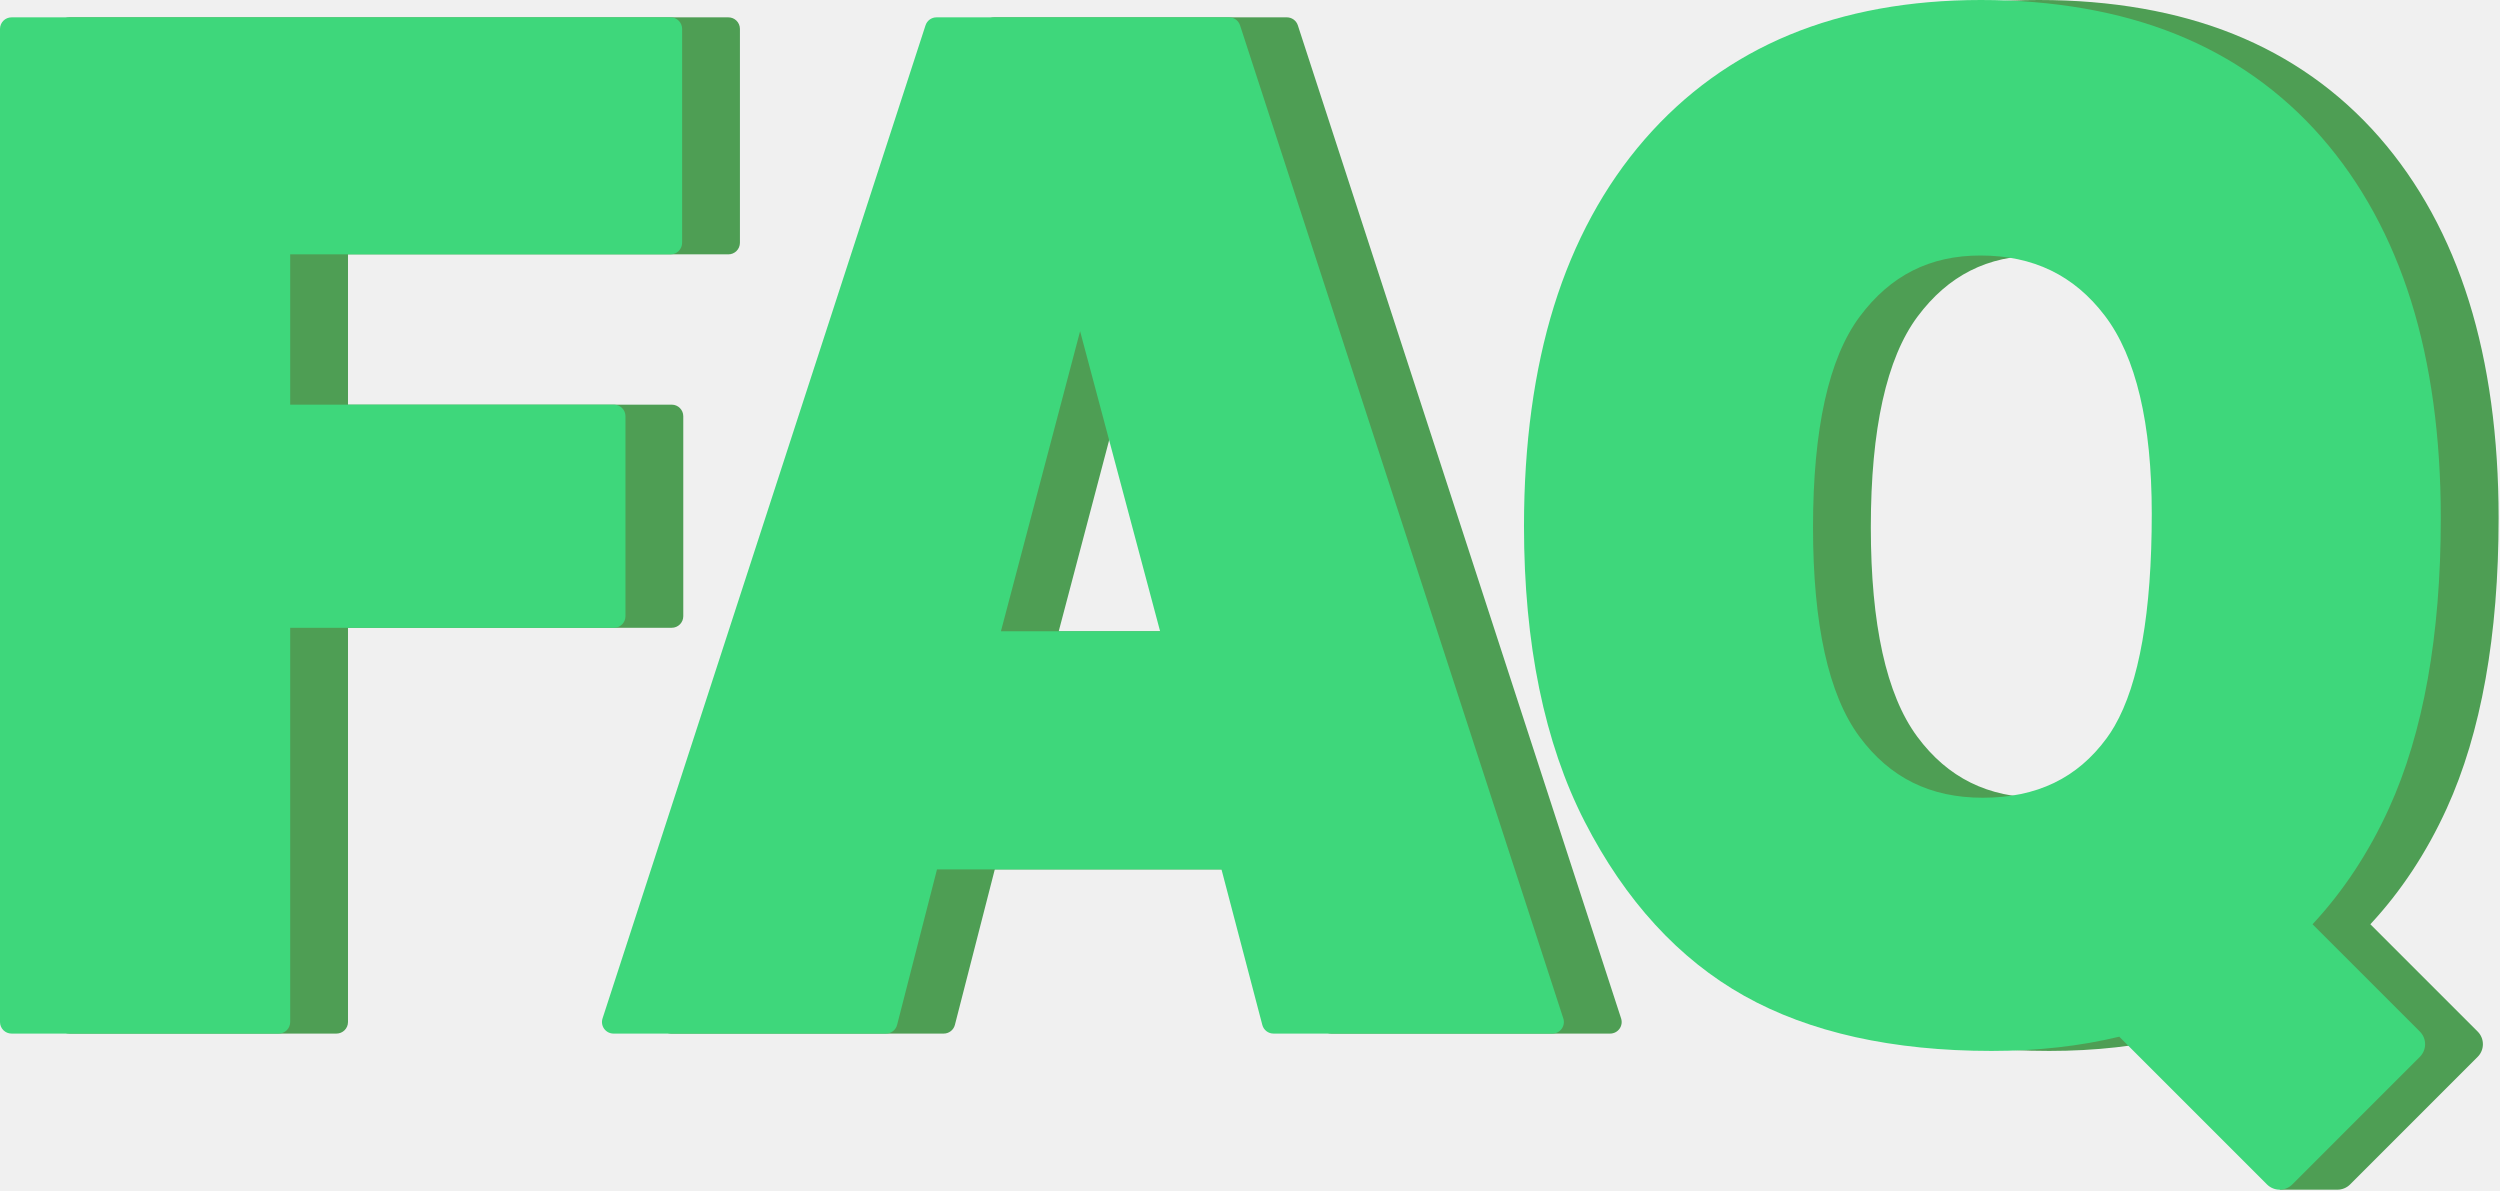
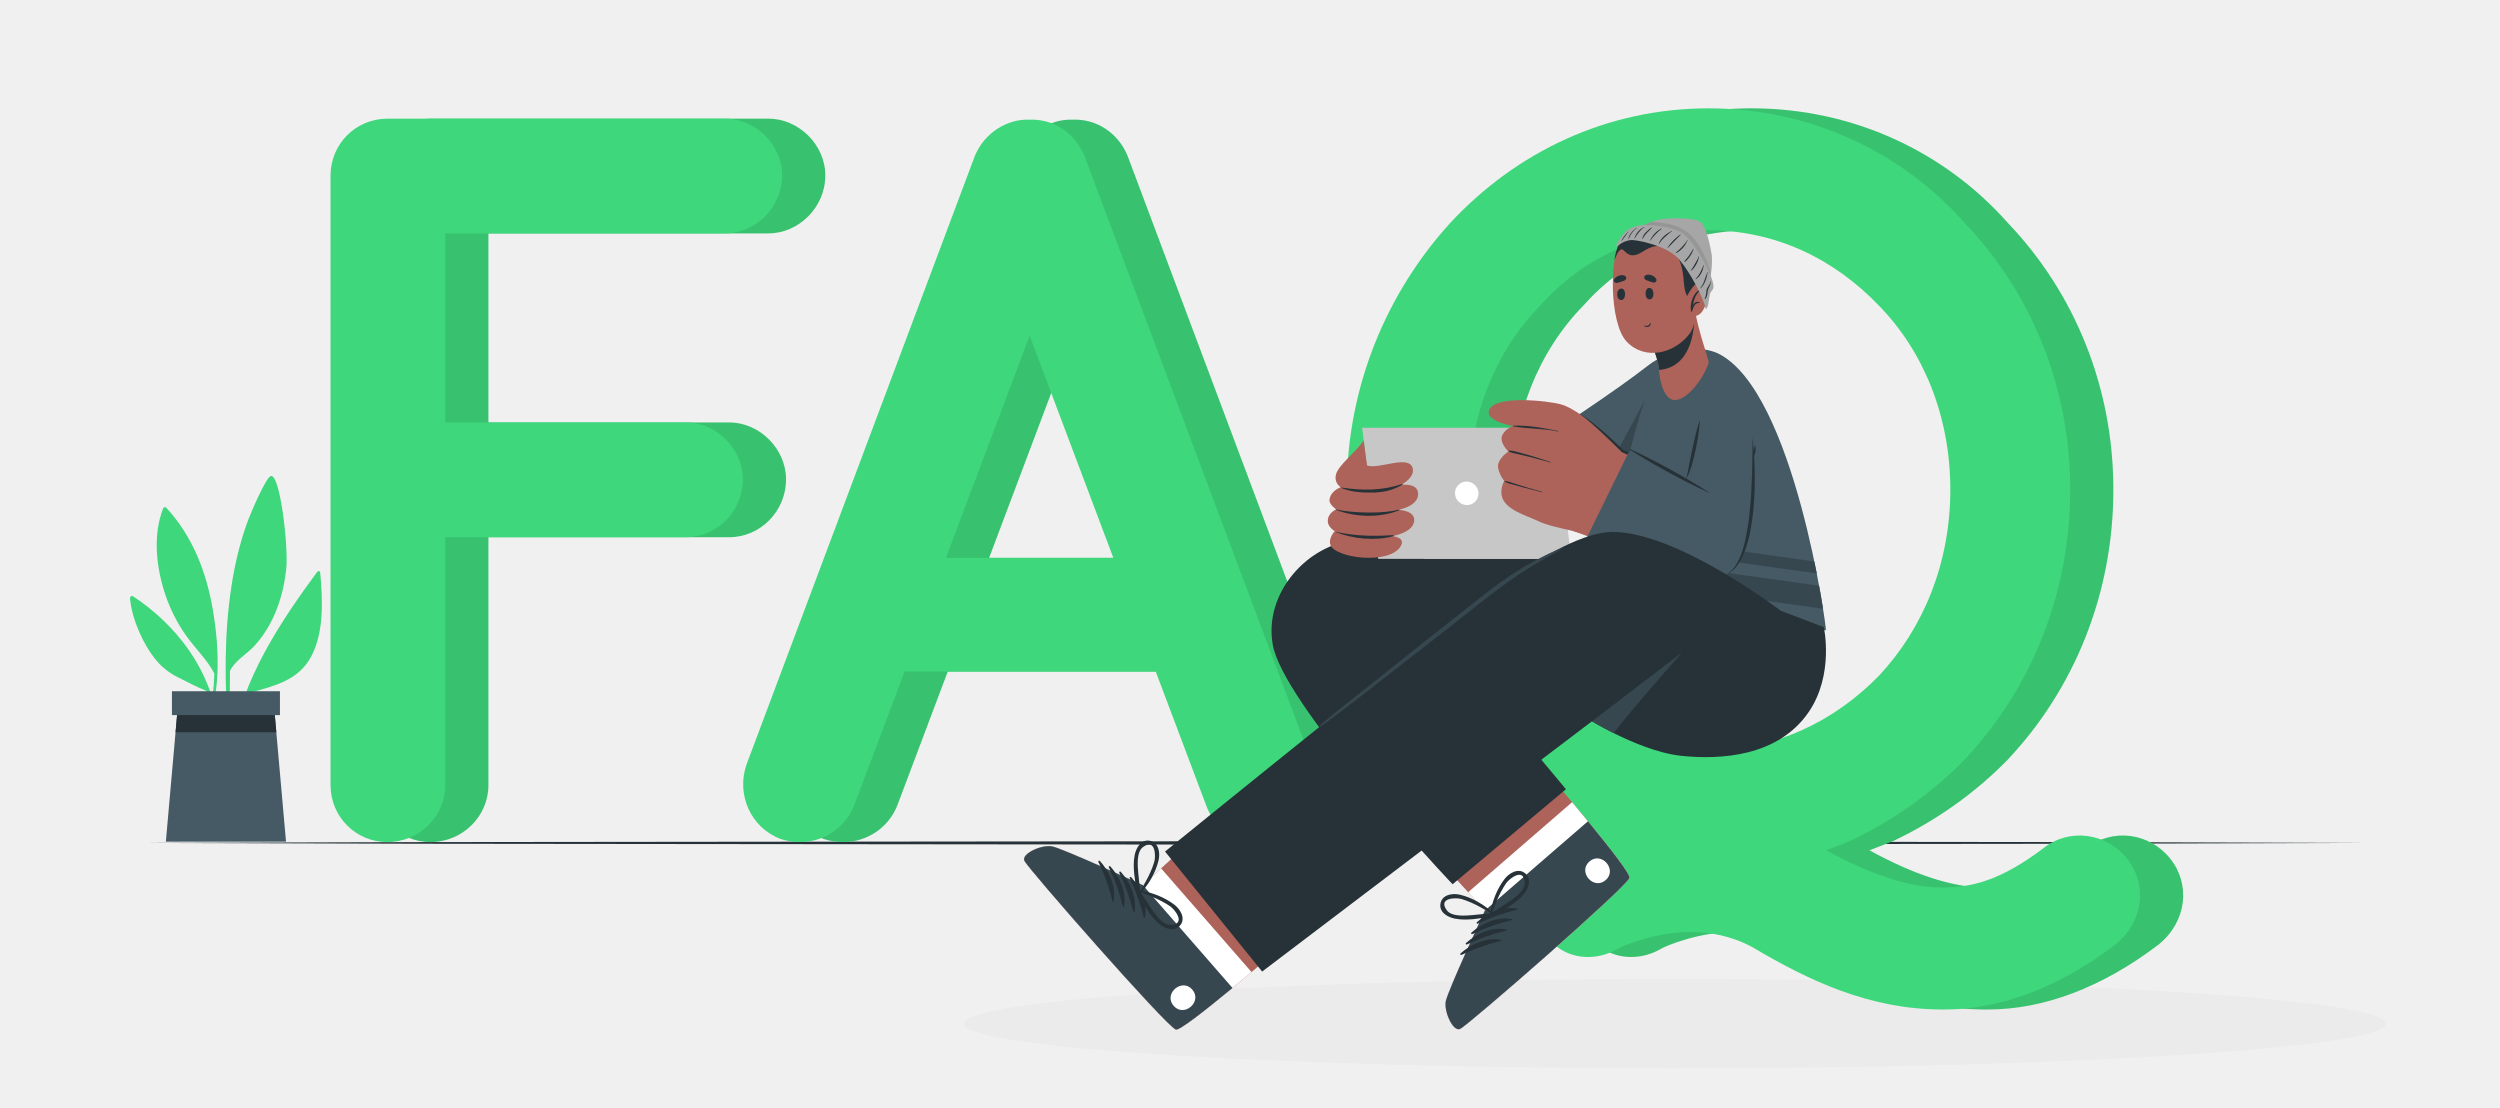
- <svg xmlns="http://www.w3.org/2000/svg" width="859" height="409" viewBox="0 0 859 409" fill="none">
-   <path d="M234.774 211.735V143.011C234.774 140.817 232.996 139.038 230.802 139.038H119.572V87.396H250.267C252.461 87.396 254.239 85.617 254.239 83.423V9.932C254.239 7.738 252.461 5.959 250.267 5.959H23.835C21.641 5.959 19.862 7.738 19.862 9.932V351.169C19.862 353.363 21.641 355.142 23.835 355.142H115.599C117.793 355.142 119.572 353.363 119.572 351.169V215.707H230.802C232.995 215.707 234.774 213.929 234.774 211.735Z" fill="#4E9E54" />
-   <path d="M445.939 8.703C445.407 7.067 443.882 5.959 442.162 5.959H341.645C339.924 5.959 338.399 7.067 337.867 8.704L226.892 349.941C226.499 351.15 226.708 352.474 227.456 353.504C228.203 354.532 229.398 355.141 230.67 355.141H324.253C326.067 355.141 327.65 353.913 328.101 352.156L341.809 298.732H439.563L453.595 352.177C454.053 353.924 455.631 355.141 457.437 355.141H553.236C554.508 355.141 555.703 354.532 556.451 353.503C557.198 352.474 557.407 351.149 557.014 349.94L445.939 8.703ZM363.778 216.899L390.98 113.802L418.47 216.899H363.778Z" fill="#4E9E54" />
-   <path d="M814.455 317.573C825.002 306.239 833.773 292.955 840.677 277.824C852.519 251.876 858.522 218.284 858.522 177.987C858.522 150.228 855.094 125.169 848.333 103.511C841.528 81.706 831.156 62.741 817.51 47.134C803.813 31.474 786.982 19.56 767.484 11.731C748.095 3.949 725.563 0 700.508 0C676.042 0 653.915 4.02 634.752 11.949C615.497 19.918 598.729 32.034 584.909 47.96C571.132 63.834 560.661 83.104 553.789 105.239C546.964 127.223 543.504 152.639 543.504 180.788C543.504 221.156 550.519 255.312 564.356 282.301C578.272 309.445 596.728 329.594 619.216 342.191C641.608 354.74 670.187 361.1 704.148 361.1C719.93 361.1 734.589 359.459 748.035 356.205L791.691 399.861L783.284 408.77H803.146C804.72 408.77 806.294 408.17 807.496 406.97L851.324 363.137C853.727 360.738 853.727 356.841 851.324 354.441L814.455 317.573ZM746.398 249.516C745.556 250.974 744.669 252.337 743.744 253.6C733.63 267.396 719.683 274.102 701.111 274.102C683.076 274.102 669.224 267.237 658.768 253.116C658.737 253.072 658.705 253.028 658.673 252.984C648.15 238.688 642.815 214.531 642.815 181.185C642.815 147.439 648.214 123.08 658.86 108.787C669.391 94.661 682.945 87.792 700.305 87.792C718.495 87.792 732.486 94.557 743.08 108.473C753.782 122.528 759.209 145.421 759.209 176.522C759.209 210.324 754.903 234.834 746.398 249.516Z" fill="#4E9E54" />
-   <path d="M214.911 211.735V143.011C214.911 140.817 213.133 139.038 210.939 139.038H99.71V87.396H230.404C232.599 87.396 234.377 85.617 234.377 83.423V9.932C234.377 7.738 232.599 5.959 230.404 5.959H3.972C1.778 5.959 0 7.738 0 9.932V351.169C0 353.363 1.778 355.142 3.972 355.142H95.737C97.931 355.142 99.71 353.363 99.71 351.169V215.707H210.939C213.133 215.707 214.911 213.929 214.911 211.735Z" fill="#3ED77B" />
-   <path d="M426.08 8.703C425.547 7.067 424.023 5.959 422.302 5.959H321.786C320.065 5.959 318.54 7.067 318.008 8.704L207.033 349.941C206.639 351.15 206.849 352.474 207.597 353.504C208.344 354.532 209.539 355.141 210.81 355.141H304.394C306.207 355.141 307.791 353.913 308.241 352.156L321.95 298.732H419.703L433.735 352.177C434.193 353.924 435.772 355.141 437.578 355.141H533.377C534.649 355.141 535.844 354.532 536.591 353.503C537.338 352.474 537.548 351.149 537.154 349.94L426.08 8.703ZM398.61 216.899H343.919L371.121 113.802L398.61 216.899Z" fill="#3ED77B" />
-   <path d="M794.592 317.573C805.139 306.239 813.911 292.955 820.815 277.824C832.657 251.876 838.659 218.284 838.659 177.987C838.659 150.228 835.231 125.169 828.47 103.511C821.665 81.706 811.293 62.741 797.648 47.134C783.951 31.474 767.119 19.56 747.622 11.731C728.233 3.949 705.7 0 680.646 0C656.179 0 634.052 4.02 614.89 11.949C595.635 19.918 578.867 32.034 565.047 47.96C551.27 63.834 540.799 83.104 533.926 105.239C527.101 127.223 523.642 152.639 523.642 180.788C523.642 221.156 530.657 255.312 544.493 282.301C558.409 309.445 576.865 329.594 599.353 342.191C621.746 354.74 650.324 361.1 684.285 361.1C700.068 361.1 714.726 359.459 728.174 356.205L778.938 406.97C781.337 409.369 785.23 409.369 787.634 406.97L831.462 363.137C833.865 360.738 833.865 356.841 831.462 354.441L794.592 317.573ZM638.998 108.787C649.529 94.661 663.083 87.792 680.443 87.792C698.633 87.792 712.624 94.557 723.219 108.473C733.92 122.528 739.347 145.421 739.347 176.522C739.347 210.324 735.041 234.834 726.536 249.517C725.693 250.975 724.808 252.337 723.882 253.6C713.769 267.397 699.821 274.103 681.25 274.103C663.214 274.103 649.363 267.238 638.907 253.116C638.875 253.072 638.843 253.029 638.811 252.985C628.288 238.688 622.953 214.531 622.953 181.186C622.953 147.439 628.351 123.08 638.998 108.787Z" fill="#3ED77B" />
+ <svg xmlns="http://www.w3.org/2000/svg" width="729" height="323" viewBox="0 0 729 323" fill="none">
+   <path d="M488.35 311.526C602.86 311.526 695.688 305.69 695.688 298.49C695.688 291.29 602.86 285.454 488.35 285.454C373.841 285.454 281.012 291.29 281.012 298.49C281.012 305.69 373.841 311.526 488.35 311.526Z" fill="#EBEBEB" />
+   <path d="M41.72 245.796L122.79 245.553L203.86 245.465L366 245.297L528.14 245.464L609.21 245.552L690.28 245.796L609.21 246.041L528.14 246.129L366 246.295L203.86 246.128L122.79 246.039L41.72 245.796Z" fill="#263238" />
+   <path d="M108.968 228.972V51.177C108.968 42.136 116.201 34.603 125.542 34.603H125.844C125.844 34.603 125.844 34.603 126.447 34.603H224.084C232.824 34.603 240.658 42.137 240.658 51.177C240.658 60.519 232.823 68.053 224.084 68.053H142.419V123.199H212.633C221.673 123.199 229.207 131.034 229.207 139.774C229.207 149.115 221.673 156.649 212.633 156.649H142.419V228.973C142.419 238.013 134.885 245.547 125.543 245.547C116.2 245.546 108.968 238.012 108.968 228.972Z" fill="#3ED77B" />
+   <path opacity="0.1" d="M108.968 228.972V51.177C108.968 42.136 116.201 34.603 125.542 34.603H125.844C125.844 34.603 125.844 34.603 126.447 34.603H224.084C232.824 34.603 240.658 42.137 240.658 51.177C240.658 60.519 232.823 68.053 224.084 68.053H142.419V123.199H212.633C221.673 123.199 229.207 131.034 229.207 139.774C229.207 149.115 221.673 156.649 212.633 156.649H142.419V228.973C142.419 238.013 134.885 245.547 125.543 245.547C116.2 245.546 108.968 238.012 108.968 228.972Z" fill="black" />
+   <path d="M96.385 228.972V51.177C96.385 42.136 103.618 34.603 112.959 34.603H113.261C113.261 34.603 113.261 34.603 113.864 34.603H211.5C220.24 34.603 228.074 42.137 228.074 51.177C228.074 60.519 220.239 68.053 211.5 68.053H129.835V123.199H200.049C209.089 123.199 216.623 131.034 216.623 139.774C216.623 149.115 209.089 156.649 200.049 156.649H129.835V228.973C129.835 238.013 122.301 245.547 112.959 245.547C103.617 245.546 96.385 238.012 96.385 228.972Z" fill="#3ED77B" />
+   <path d="M349.594 195.824H276.366L261.6 234.998C258.888 241.627 252.56 245.545 245.93 245.545C243.821 245.545 242.012 245.244 240.204 244.641C231.465 241.326 227.246 231.683 230.26 222.944L296.858 45.45C299.57 38.821 306.2 34.602 312.83 34.903C319.761 34.601 326.089 38.82 328.801 45.45L395.399 222.944C398.413 231.683 394.194 241.326 385.455 244.641C383.949 245.244 381.839 245.545 379.73 245.545C373.101 245.545 366.772 241.627 364.361 234.998L349.594 195.824ZM337.239 162.675L312.83 97.885L288.421 162.675H337.239Z" fill="#3ED77B" />
+   <path opacity="0.1" d="M349.594 195.824H276.366L261.6 234.998C258.888 241.627 252.56 245.545 245.93 245.545C243.821 245.545 242.012 245.244 240.204 244.641C231.465 241.326 227.246 231.683 230.26 222.944L296.858 45.45C299.57 38.821 306.2 34.602 312.83 34.903C319.761 34.601 326.089 38.82 328.801 45.45L395.399 222.944C398.413 231.683 394.194 241.326 385.455 244.641C383.949 245.244 381.839 245.545 379.73 245.545C373.101 245.545 366.772 241.627 364.361 234.998L349.594 195.824ZM337.239 162.675L312.83 97.885L288.421 162.675H337.239Z" fill="black" />
+   <path d="M337.011 195.824H263.783L249.017 234.999C246.305 241.628 239.976 245.546 233.347 245.546C231.238 245.546 229.429 245.245 227.621 244.642C218.882 241.327 214.663 231.684 217.677 222.945L284.275 45.451C286.987 38.822 293.616 34.603 300.246 34.904C307.177 34.602 313.505 38.821 316.217 45.451L382.815 222.945C385.829 231.684 381.61 241.327 372.871 244.642C371.365 245.245 369.255 245.546 367.146 245.546C360.517 245.546 354.188 241.628 351.777 234.999L337.011 195.824ZM324.656 162.675L300.247 97.885L275.838 162.675H324.656Z" fill="#3ED77B" />
+   <path d="M629.512 275.379C612.937 288.036 595.761 294.364 579.789 294.364H578.886C557.791 294.364 540.011 285.926 523.739 276.283C517.712 272.968 511.384 271.762 505.357 271.762C495.413 271.762 485.166 275.981 483.961 276.885C477.934 280.2 471.003 279.598 466.483 275.981C466.181 275.68 465.579 275.68 464.675 275.379C464.374 275.078 464.374 275.078 464.072 275.078C462.566 272.969 460.757 271.16 459.853 268.147C455.333 259.107 459.552 249.162 467.99 244.943L468.894 244.341C456.84 238.616 445.389 230.78 435.445 221.439C417.063 200.946 405.31 173.223 405.31 142.787C405.31 112.652 417.063 85.23 435.445 65.04C454.731 44.247 481.249 31.591 510.782 31.591C540.314 31.591 567.134 44.247 585.516 65.04C604.802 85.23 616.253 112.653 616.253 142.787C616.253 173.224 604.802 200.947 585.516 221.439C576.174 231.081 564.722 239.218 552.067 245.245L545.135 247.957C557.792 254.889 569.243 258.805 578.887 258.805C587.626 258.805 596.064 256.696 608.418 247.354C615.952 241.327 626.8 242.833 632.827 250.367C638.854 257.901 637.647 268.75 629.512 275.379ZM461.66 197.029C474.016 210.589 491.193 218.726 510.78 218.726C530.066 218.726 547.243 210.589 560.502 197.029C573.461 183.167 581.296 164.182 581.296 142.786C581.296 121.39 573.461 102.406 560.502 89.147C547.243 75.285 530.066 67.149 510.78 67.149C491.193 67.149 474.016 75.285 461.66 89.147C448.702 102.406 440.867 121.391 440.867 142.786C440.868 164.182 448.703 183.167 461.66 197.029Z" fill="#3ED77B" />
+   <path opacity="0.1" d="M629.512 275.379C612.937 288.036 595.761 294.364 579.789 294.364H578.886C557.791 294.364 540.011 285.926 523.739 276.283C517.712 272.968 511.384 271.762 505.357 271.762C495.413 271.762 485.166 275.981 483.961 276.885C477.934 280.2 471.003 279.598 466.483 275.981C466.181 275.68 465.579 275.68 464.675 275.379C464.374 275.078 464.374 275.078 464.072 275.078C462.566 272.969 460.757 271.16 459.853 268.147C455.333 259.107 459.552 249.162 467.99 244.943L468.894 244.341C456.84 238.616 445.389 230.78 435.445 221.439C417.063 200.946 405.31 173.223 405.31 142.787C405.31 112.652 417.063 85.23 435.445 65.04C454.731 44.247 481.249 31.591 510.782 31.591C540.314 31.591 567.134 44.247 585.516 65.04C604.802 85.23 616.253 112.653 616.253 142.787C616.253 173.224 604.802 200.947 585.516 221.439C576.174 231.081 564.722 239.218 552.067 245.245L545.135 247.957C557.792 254.889 569.243 258.805 578.887 258.805C587.626 258.805 596.064 256.696 608.418 247.354C615.952 241.327 626.8 242.833 632.827 250.367C638.854 257.901 637.647 268.75 629.512 275.379ZM461.66 197.029C474.016 210.589 491.193 218.726 510.78 218.726C530.066 218.726 547.243 210.589 560.502 197.029C573.461 183.167 581.296 164.182 581.296 142.786C581.296 121.39 573.461 102.406 560.502 89.147C547.243 75.285 530.066 67.149 510.78 67.149C491.193 67.149 474.016 75.285 461.66 89.147C448.702 102.406 440.867 121.391 440.867 142.786C440.868 164.182 448.703 183.167 461.66 197.029Z" fill="black" />
+   <path d="M616.929 275.379C600.354 288.036 583.177 294.364 567.206 294.364H566.303C545.208 294.364 527.428 285.926 511.156 276.283C505.129 272.968 498.801 271.762 492.774 271.762C482.83 271.762 472.583 275.981 471.378 276.885C465.351 280.2 458.42 279.598 453.9 275.981C453.598 275.68 452.996 275.68 452.092 275.379C451.791 275.078 451.791 275.078 451.489 275.078C449.983 272.969 448.174 271.16 447.27 268.147C442.75 259.107 446.969 249.162 455.407 244.943L456.311 244.341C444.257 238.616 432.806 230.78 422.862 221.439C404.48 200.946 392.727 173.223 392.727 142.787C392.727 112.652 404.48 85.23 422.862 65.04C442.148 44.247 468.666 31.591 498.199 31.591C527.732 31.591 554.552 44.247 572.933 65.04C592.219 85.23 603.67 112.653 603.67 142.787C603.67 173.224 592.219 200.947 572.933 221.439C563.591 231.081 552.139 239.218 539.484 245.245L532.553 247.957C545.21 254.889 556.661 258.805 566.304 258.805C575.043 258.805 583.481 256.696 595.835 247.354C603.369 241.327 614.217 242.833 620.244 250.367C626.271 257.901 625.064 268.75 616.929 275.379ZM449.077 197.029C461.433 210.589 478.61 218.726 498.197 218.726C517.483 218.726 534.66 210.589 547.919 197.029C560.878 183.167 568.713 164.182 568.713 142.786C568.713 121.39 560.878 102.406 547.919 89.147C534.66 75.285 517.483 67.149 498.197 67.149C478.61 67.149 461.433 75.285 449.077 89.147C436.119 102.406 428.284 121.391 428.284 142.786C428.285 164.182 436.119 183.167 449.077 197.029Z" fill="#3ED77B" />
+   <path d="M92.522 166.728C81.765 181.297 70.549 198.203 67.818 216.473C67.785 216.75 68.228 216.84 68.292 216.565C69.541 211.554 71.121 206.688 73.049 201.937C80.121 199.991 87.062 198.392 90.776 191.373C94.564 184.157 94.083 174.75 93.363 166.89C93.312 166.469 92.74 166.448 92.522 166.728Z" fill="#3ED77B" />
+   <path d="M66.573 213.757C66.595 213.978 66.971 213.974 66.966 213.739C67.022 207.723 66.972 201.679 67.062 195.635C68.603 192.525 71.911 190.803 74.212 188.311C75.871 186.512 77.29 184.483 78.503 182.337C81.348 177.247 82.888 171.524 83.481 165.74C84.116 159.304 81.674 138.069 78.961 138.806C77.554 139.188 73.002 149.706 71.794 153.183C69.816 158.903 68.425 164.831 67.512 170.813C65.314 184.971 65.497 199.509 66.573 213.757Z" fill="#3ED77B" />
+   <path d="M73.675 158.178C73.708 158.178 73.708 158.229 73.675 158.229C73.643 158.23 73.643 158.178 73.675 158.178Z" fill="#263238" />
+   <path d="M62.501 196.358C62.398 200.344 61.968 204.332 61.095 208.211C61.157 208.639 61.218 209.067 61.281 209.509C62.538 205.19 63.194 200.764 63.401 196.297C63.469 196.173 63.498 196.04 63.42 195.888C63.42 195.888 63.42 195.888 63.419 195.875C63.646 189.909 63.093 183.877 62.091 177.973C60.228 166.916 56.158 156.305 48.446 148.018C48.202 147.763 47.714 147.895 47.594 148.194C44.483 156.106 45.568 165.547 48.219 173.44C49.661 177.692 51.72 181.775 54.334 185.43C56.98 189.149 60.352 192.296 62.501 196.358Z" fill="#3ED77B" />
+   <path d="M37.909 174.521C38.496 180.623 41.706 187.912 45.621 192.614C47.356 194.694 49.46 196.285 51.875 197.494C54.583 198.834 57.42 200.377 60.222 201.477C61.532 204.821 62.534 208.323 63.177 211.974C63.267 211.669 63.357 211.35 63.448 211.044C61.649 195.595 51.652 182.39 38.865 173.913C38.403 173.608 37.858 174 37.909 174.521Z" fill="#3ED77B" />
+   <path d="M83.403 245.431H48.362L51.191 213.52L51.812 206.483H79.953L80.574 213.52L83.403 245.431Z" fill="#455A64" />
+   <path d="M80.574 213.52H51.191L51.812 206.483H79.953L80.574 213.52Z" fill="#263238" />
+   <path d="M81.629 201.563H50.135V208.528H81.629V201.563Z" fill="#455A64" />
+   <path d="M425.761 300.048C427.859 299.176 474.348 258.67 475.145 256.005C475.453 254.996 469.948 247.881 463.053 239.473C461.564 237.657 460.016 235.791 458.432 233.905C448.168 221.647 436.991 208.879 436.991 208.879L405.814 235.885L428.113 260.167L433.004 265.501C433.004 265.501 422.141 288.971 421.581 291.988C421.032 294.996 423.664 300.919 425.761 300.048Z" fill="#AD6359" />
+   <path d="M425.761 300.048C427.859 299.176 474.348 258.67 475.145 256.005C475.514 254.774 467.313 244.527 458.432 233.905L428.113 260.167L433.004 265.501C433.004 265.501 422.141 288.971 421.581 291.988C421.032 294.996 423.664 300.919 425.761 300.048Z" fill="white" />
+   <path d="M425.761 300.048C427.859 299.176 474.348 258.67 475.145 256.005C475.453 254.996 469.948 247.881 463.053 239.473L433.004 265.501C433.004 265.501 422.141 288.971 421.581 291.988C421.032 294.996 423.664 300.919 425.761 300.048Z" fill="#37474F" />
+   <path d="M430.657 268.91C433.739 266.149 438.314 264.099 442.475 264.961C442.636 264.994 442.587 265.223 442.452 265.256C438.366 266.259 434.742 267.512 430.938 269.34C430.67 269.47 430.437 269.108 430.657 268.91Z" fill="#263238" />
+   <path d="M429.067 271.947C432.149 269.186 436.724 267.136 440.885 267.998C441.046 268.031 440.996 268.26 440.862 268.293C436.776 269.296 433.152 270.548 429.348 272.378C429.08 272.507 428.847 272.145 429.067 271.947Z" fill="#263238" />
+   <path d="M427.477 274.983C430.558 272.222 435.134 270.172 439.295 271.034C439.456 271.067 439.406 271.296 439.272 271.329C435.186 272.332 431.562 273.584 427.758 275.414C427.49 275.543 427.256 275.181 427.477 274.983Z" fill="#263238" />
+   <path d="M425.887 278.02C428.969 275.259 433.544 273.209 437.705 274.071C437.866 274.104 437.816 274.333 437.682 274.366C433.596 275.369 429.972 276.622 426.168 278.451C425.9 278.58 425.667 278.218 425.887 278.02Z" fill="#263238" />
+   <path d="M463.488 251.193C466.996 248.154 471.725 253.602 468.211 256.646C464.702 259.685 459.974 254.237 463.488 251.193Z" fill="white" />
+   <path d="M424.267 267.879C427.843 268.584 431.598 267.717 435.157 267.318C435.526 267.277 435.627 266.859 435.499 266.578C435.553 266.537 435.58 266.466 435.519 266.404C433.002 263.867 429.23 261.725 425.735 260.897C423.577 260.386 420.473 260.839 420.035 263.524C419.62 266.063 422.179 267.467 424.267 267.879ZM421.871 265.421C419.224 261.757 424.557 261.696 426.133 262.136C427.146 262.419 428.143 262.83 429.106 263.247C431.124 264.123 432.979 265.269 434.891 266.338C433.131 266.427 431.394 266.665 429.638 266.819C427.545 267.002 423.33 267.441 421.871 265.421Z" fill="#263238" />
+   <path d="M444.862 254.763C442.843 252.94 440.136 254.523 438.769 256.27C436.556 259.099 434.947 263.128 434.566 266.681C434.557 266.768 434.622 266.806 434.69 266.805C434.766 267.105 435.105 267.368 435.419 267.17C438.448 265.259 441.923 263.591 444.276 260.808C445.649 259.182 446.771 256.488 444.862 254.763ZM439.419 263.333C437.952 264.309 436.446 265.207 435.016 266.237C435.842 264.209 436.575 262.155 437.605 260.211C438.096 259.283 438.618 258.34 439.233 257.487C440.189 256.159 444.392 252.877 444.613 257.391C444.734 259.88 441.167 262.169 439.419 263.333Z" fill="#263238" />
+   <path d="M371.131 187.977C374.055 204.648 417.424 251.285 422.434 256.633C423.173 257.421 423.575 257.85 423.575 257.85L456.632 230.136L456.217 229.645L424.45 191.52L514.19 187.178L478.984 162.126C478.984 162.126 476.287 163.838 470.504 163.243C450.57 161.186 405.634 156.663 395.12 157.535C381.557 158.672 368.448 172.682 371.131 187.977Z" fill="#263238" />
+   <path d="M488.981 112.33C484.063 121.799 466.508 148.347 452.598 153.478C444.933 156.306 405.671 163.417 399.82 159.338C392.968 154.561 394.836 133.102 399.682 132.278C414.473 129.76 442.392 132.355 449.067 129.944C452.087 128.853 467.183 116.083 483.674 105.292C489.911 101.212 492.155 106.22 488.981 112.33Z" fill="#AD6359" />
+   <path d="M413.831 130.182C413.831 130.182 414.032 162.596 415.56 162.13C417.089 161.663 450.439 157.339 458.815 152.546C467.191 147.753 480.411 128.476 488.054 115.782C495.696 103.088 488.408 100.369 480.329 106.771C472.25 113.173 449.584 128.37 448.119 128.508C446.653 128.645 413.831 130.182 413.831 130.182Z" fill="#455A64" />
+   <path d="M420.067 158.551C420.238 154.172 420.345 149.802 420.258 145.42C420.215 143.234 420.139 141.05 420.03 138.867C419.92 136.687 419.586 134.51 419.509 132.332C419.505 132.212 419.312 132.227 419.323 132.347C419.516 134.515 419.413 136.734 419.487 138.91C419.561 141.095 419.624 143.281 419.673 145.466C419.773 149.83 419.882 154.199 419.882 158.565C419.881 158.687 420.062 158.668 420.067 158.551Z" fill="#263238" />
+   <path d="M461.163 150.931C469.513 144.359 481.096 127.342 488.05 115.785C493.501 106.729 491.357 102.749 486.746 103.538L461.163 150.931Z" fill="#37474F" />
+   <path d="M473.033 160.386H415.255V162.978H473.033V160.386Z" fill="#C7C7C7" />
+   <path d="M460.671 160.386L462.649 162.978H415.255V160.386H460.671Z" fill="#A6A6A6" />
+   <path d="M458.199 162.975H401.89L397.203 124.732H453.511L458.199 162.975Z" fill="#C7C7C7" />
+   <path d="M431.128 143.854C431.161 145.747 429.654 147.281 427.761 147.281C425.868 147.281 424.307 145.746 424.273 143.854C424.24 141.961 425.747 140.426 427.64 140.426C429.534 140.426 431.095 141.961 431.128 143.854Z" fill="white" />
+   <path d="M397.659 128.43C395.537 131.706 390.298 135.538 389.578 138.348C388.928 140.885 390.949 142.075 390.949 142.075C390.949 142.075 387.912 143.119 387.679 145.778C387.559 147.146 389.639 148.539 389.639 148.539C389.639 148.539 387.242 149.482 387.18 151.859C387.131 153.752 389.222 154.865 389.222 154.865C389.222 154.865 387.344 156.841 387.913 158.786C389.066 162.73 405.185 164.861 408.46 159.252C409.986 156.638 406.021 156.331 406.021 156.331C406.021 156.331 411.83 155.395 412.354 152.083C412.878 148.771 407.702 148.684 407.702 148.684C407.702 148.684 413.323 147.728 413.52 144.239C413.725 140.607 408.533 141.407 408.533 141.407C408.533 141.407 412.438 139.451 411.977 136.746C411.216 132.279 402.024 137.027 398.592 135.718L397.659 128.43Z" fill="#AD6359" />
+   <path d="M389.527 155.088C389.474 155.077 389.448 155.148 389.5 155.169C394.631 157.161 400.879 157.778 406.235 156.374C406.411 156.328 406.412 156.023 406.209 156.036C400.412 156.428 395.236 156.314 389.527 155.088Z" fill="#263238" />
+   <path d="M389.556 148.562C389.494 148.548 389.471 148.651 389.535 148.675C394.833 150.699 401.89 151.2 407.873 148.855C408.078 148.775 408.182 148.497 407.938 148.571C403.841 149.829 394.689 149.691 389.556 148.562Z" fill="#263238" />
+   <path d="M408.915 141.099C403.091 143.126 397.203 143.083 391.162 142.169C391.083 142.157 391.075 142.27 391.138 142.297C393.971 143.549 397.883 143.731 400.938 143.614C403.865 143.502 406.483 142.814 408.986 141.302C409.083 141.244 409.04 141.056 408.915 141.099Z" fill="#263238" />
+   <path d="M467.562 174.383C467.562 174.383 532.11 184.176 532.427 183.774C532.711 183.423 523.247 114.203 501.103 103.127C497.592 101.371 489.221 100.528 485.773 104.268C475.941 114.932 466.692 173.467 467.562 174.383Z" fill="#455A64" />
+   <path d="M468.055 168.605L531.603 177.534C531.305 175.633 530.92 173.363 530.446 170.813L469.028 162.182C468.634 164.618 468.31 166.792 468.055 168.605Z" fill="#37474F" />
+   <path d="M469.606 158.774L529.771 167.23C529.552 166.1 529.315 164.934 529.061 163.734L470.193 155.462C469.983 156.592 469.79 157.704 469.606 158.774Z" fill="#37474F" />
+   <path d="M488.29 116.65C491.871 116.804 496.748 110.441 498.258 105.753C498.36 105.431 497.326 102.451 496.242 98.769C495.593 96.532 494.922 94.027 494.476 91.696L480.54 98.048C480.54 98.048 482.913 102.658 483.667 106.726C483.726 107.067 483.753 107.389 483.75 107.701C483.753 107.746 483.751 107.801 483.759 107.864C483.81 109.738 484.828 116.499 488.29 116.65Z" fill="#AD6359" />
+   <path d="M480.535 98.048C480.535 98.048 482.911 102.655 483.665 106.732C483.722 107.067 483.757 107.391 483.747 107.704C483.747 107.749 483.747 107.804 483.759 107.86C484.228 107.847 484.731 107.778 485.278 107.653C493.743 105.831 494.125 94.843 494.069 91.881L480.535 98.048Z" fill="#263238" />
+   <path d="M493.049 72.803C495.634 77.677 495.8 93.173 492.762 97.224C488.358 103.097 479.702 105.255 474.348 99.631C469.157 94.179 469.299 73.981 472.827 70.151C478.023 64.509 489.231 65.604 493.049 72.803Z" fill="#AD6359" />
+   <path d="M480.833 83.965C482.502 83.855 482.598 87.2 481.052 87.302C479.531 87.402 479.434 84.057 480.833 83.965Z" fill="#263238" />
+   <path d="M472.853 84.148C471.183 84.07 471.149 87.415 472.696 87.488C474.219 87.559 474.253 84.213 472.853 84.148Z" fill="#263238" />
+   <path d="M482.108 82.398C481.649 82.297 481.243 82.126 480.799 81.979C480.299 81.813 479.883 81.732 479.546 81.297C479.365 81.064 479.425 80.634 479.635 80.438C480.124 79.979 480.787 80.031 481.398 80.206C482.061 80.396 482.522 80.712 482.915 81.277C483.296 81.826 482.714 82.532 482.108 82.398Z" fill="#263238" />
+   <path d="M471.511 82.501C471.973 82.412 472.383 82.253 472.83 82.118C473.335 81.966 473.752 81.896 474.101 81.471C474.288 81.243 474.24 80.812 474.035 80.609C473.559 80.137 472.895 80.171 472.28 80.33C471.613 80.502 471.142 80.806 470.734 81.36C470.34 81.896 470.902 82.618 471.511 82.501Z" fill="#263238" />
+   <path d="M481.257 94.161C481.069 94.453 480.901 94.834 480.542 94.948C480.197 95.058 479.748 94.993 479.397 94.941C479.363 94.936 479.338 94.977 479.365 95.003C479.715 95.331 480.323 95.449 480.773 95.26C481.212 95.076 481.349 94.629 481.364 94.185C481.366 94.122 481.284 94.119 481.257 94.161Z" fill="#263238" />
+   <path d="M470.77 75.838C471.293 74.455 471.906 73.056 472.711 72.75C473.515 72.444 474.144 74.409 476.008 74.449C478.524 74.503 479.633 72.143 483.13 71.738C488.152 71.156 490.565 75.263 491.015 82.406C491.417 88.786 495.303 89.21 495.303 89.21C495.303 89.21 496.994 75.022 492.809 70.543C488.624 66.063 479.426 64.423 473.515 69.152C471.36 70.876 470.77 75.838 470.77 75.838Z" fill="#263238" />
+   <path d="M491.794 86.641C491.794 86.641 494.35 81.196 496.763 82.025C499.177 82.855 497.841 90.338 495.421 91.749C493 93.16 491.65 90.945 491.65 90.945L491.794 86.641Z" fill="#AD6359" />
+   <path d="M496.328 84.16C496.369 84.149 496.387 84.206 496.353 84.227C494.666 85.276 494.002 87.124 493.635 88.984C494.058 88.219 494.729 87.724 495.74 88.21C495.793 88.236 495.761 88.317 495.708 88.316C494.937 88.286 494.423 88.507 494.024 89.189C493.741 89.672 493.591 90.247 493.42 90.778C493.363 90.955 493.055 90.919 493.085 90.721C493.087 90.707 493.09 90.691 493.092 90.676C492.647 88.372 493.884 84.823 496.328 84.16Z" fill="#263238" />
+   <path d="M477.557 66.585C479.23 65.638 481.238 64.626 483.635 64.071C486.033 63.516 493.752 63.321 495.746 64.667C497.741 66.013 498.966 73.179 499.124 74.231C499.283 75.282 499.465 81.711 497.312 83.488C495.16 85.265 493.825 74.448 489.807 71.228C485.79 68.008 477.557 66.585 477.557 66.585Z" fill="#A6A6A6" />
+   <path opacity="0.1" d="M477.556 66.587C477.556 66.587 485.791 68.008 489.807 71.23C493.828 74.445 495.161 85.266 497.317 83.49C498.265 82.706 498.656 81.647 498.9 79.909C498.091 76.792 496.304 72.008 493.314 68.875C490.513 65.94 486.092 64.765 481.486 64.718C480.006 65.257 478.704 65.936 477.556 66.587Z" fill="black" />
+   <path d="M497.343 89.989C496.839 87.121 493.108 79.69 489.572 75.574C486.036 71.458 476.711 69.799 475.451 70.002C472.395 70.495 471.871 72.035 471.356 71.81C470.841 71.585 473.557 67.776 474.369 67.169C475.182 66.562 477.171 65.772 478.511 65.667C479.851 65.562 488.176 65.534 491.533 68.741C494.89 71.948 500.14 81.362 499.622 83.963C499.498 84.587 498.733 85.06 498.565 85.944C498.344 87.105 498.241 88.432 497.982 89.255C497.774 89.917 497.387 90.238 497.343 89.989Z" fill="#A6A6A6" />
+   <path d="M488.659 73.657C489.323 73.146 489.936 72.602 490.506 71.986C491.069 71.379 491.624 70.711 492.028 69.985C492.057 69.932 492.142 69.965 492.117 70.023C491.765 70.827 491.359 71.571 490.772 72.232C490.208 72.866 489.5 73.416 488.74 73.797C488.656 73.84 488.586 73.712 488.659 73.657Z" fill="#263238" />
+   <path d="M497.075 87.101C497.134 86.884 497.252 86.686 497.33 86.475C497.42 86.235 497.489 85.987 497.526 85.733C497.598 85.247 497.534 84.766 497.71 84.297C497.849 83.925 498.07 83.596 498.288 83.266C498.536 82.891 498.78 82.5 498.737 82.034C498.731 81.972 498.826 81.96 498.833 82.022C498.927 82.899 498.402 83.583 498.094 84.356C497.897 84.851 497.963 85.384 497.852 85.897C497.758 86.332 497.579 86.896 497.213 87.182C497.159 87.225 497.054 87.177 497.075 87.101Z" fill="#263238" />
+   <path d="M495.758 84.081C495.998 83.723 496.262 83.399 496.468 83.017C496.666 82.65 496.831 82.263 496.978 81.873C497.123 81.488 497.236 81.092 497.373 80.704C497.534 80.246 497.752 79.802 497.891 79.337C497.909 79.278 497.997 79.316 497.98 79.375C497.835 79.857 497.775 80.366 497.646 80.854C497.535 81.275 497.382 81.688 497.217 82.09C497.058 82.478 496.871 82.849 496.641 83.199C496.423 83.531 496.134 83.903 495.795 84.119C495.77 84.135 495.741 84.107 495.758 84.081Z" fill="#263238" />
+   <path d="M494.418 81.365C494.962 80.796 495.452 80.131 495.808 79.429C496.16 78.735 496.473 78.016 496.777 77.301C496.797 77.252 496.882 77.272 496.869 77.327C496.673 78.116 496.483 78.898 496.099 79.622C495.917 79.965 495.714 80.318 495.456 80.61C495.175 80.928 494.836 81.195 494.488 81.437C494.444 81.467 494.376 81.408 494.418 81.365Z" fill="#263238" />
+   <path d="M492.996 78.779C493.302 78.552 493.485 78.245 493.682 77.927C493.899 77.578 494.108 77.223 494.305 76.862C494.494 76.516 494.693 76.174 494.882 75.828C495.072 75.479 495.26 75.116 495.291 74.714C495.295 74.66 495.383 74.661 495.387 74.715C495.41 75.12 495.306 75.5 495.171 75.878C495.023 76.292 494.851 76.693 494.634 77.075C494.42 77.451 494.19 77.816 493.93 78.161C493.704 78.462 493.432 78.776 493.064 78.895C492.993 78.917 492.931 78.827 492.996 78.779Z" fill="#263238" />
+   <path d="M491.819 75.434C492.06 75.144 492.298 74.854 492.516 74.545C492.732 74.238 492.934 73.919 493.13 73.6C493.335 73.265 493.551 72.93 493.735 72.584C493.764 72.529 493.843 72.563 493.824 72.622C493.702 73.001 493.579 73.37 493.4 73.727C493.225 74.077 493.021 74.408 492.798 74.73C492.579 75.046 492.347 75.359 492.088 75.644C491.839 75.919 491.557 76.238 491.217 76.397C491.166 76.421 491.101 76.36 491.129 76.308C491.301 75.985 491.586 75.714 491.819 75.434Z" fill="#263238" />
+   <path d="M486.275 72.243C486.523 71.859 486.765 71.483 487.05 71.124C487.338 70.759 487.653 70.412 487.98 70.082C488.621 69.435 489.299 68.835 490.066 68.341C490.109 68.314 490.174 68.367 490.134 68.409C488.888 69.719 487.586 70.979 486.352 72.302C486.309 72.347 486.241 72.295 486.275 72.243Z" fill="#263238" />
+   <path d="M484.274 69.95C484.531 69.573 484.824 69.228 485.159 68.919C485.86 68.272 486.67 67.765 487.493 67.288C487.545 67.258 487.601 67.324 487.552 67.365C486.854 67.94 486.146 68.503 485.482 69.117C485.155 69.42 484.829 69.732 484.537 70.069C484.243 70.408 484.031 70.801 483.754 71.15C483.732 71.177 483.683 71.159 483.69 71.123C483.771 70.702 484.037 70.299 484.274 69.95Z" fill="#263238" />
+   <path d="M481.753 69.064C481.987 68.694 482.26 68.357 482.563 68.042C483.138 67.444 483.807 66.963 484.546 66.587C484.595 66.562 484.637 66.638 484.594 66.67C483.935 67.164 483.315 67.719 482.751 68.318C482.467 68.619 482.2 68.935 481.929 69.247C481.659 69.557 481.442 69.937 481.142 70.217C481.118 70.24 481.084 70.207 481.094 70.18C481.244 69.788 481.53 69.417 481.753 69.064Z" fill="#263238" />
+   <path d="M479.867 67.803C480.145 67.525 480.437 67.262 480.731 67.002C481.021 66.744 481.318 66.491 481.677 66.334C481.731 66.311 481.761 66.381 481.725 66.417C481.182 66.947 480.649 67.492 480.118 68.034C479.617 68.545 479.311 69.169 478.93 69.765C478.913 69.791 478.868 69.771 478.874 69.741C479.022 69.004 479.333 68.337 479.867 67.803Z" fill="#263238" />
+   <path d="M477.651 67.56C478.146 66.956 478.78 66.535 479.455 66.161C479.502 66.135 479.549 66.215 479.503 66.244C478.881 66.634 478.358 67.188 477.885 67.742C477.402 68.309 477.026 68.944 476.678 69.599C476.661 69.63 476.605 69.621 476.614 69.581C476.781 68.835 477.171 68.147 477.651 67.56Z" fill="#263238" />
+   <path d="M474.945 69.145C474.999 68.986 475.072 68.831 475.147 68.681C475.299 68.377 475.499 68.094 475.71 67.829C476.145 67.285 476.686 66.844 477.219 66.399C477.267 66.359 477.326 66.437 477.278 66.476C476.751 66.899 476.289 67.396 475.877 67.931C475.674 68.194 475.498 68.473 475.337 68.763C475.258 68.905 475.189 69.05 475.122 69.198C475.06 69.337 475.013 69.508 474.925 69.632C474.902 69.665 474.842 69.65 474.839 69.609C474.83 69.458 474.897 69.285 474.945 69.145Z" fill="#263238" />
+   <path d="M473.223 69.479C473.365 69.235 473.516 69.002 473.686 68.776C473.855 68.551 474.032 68.34 474.228 68.137C474.427 67.931 474.636 67.732 474.825 67.517C474.87 67.465 474.943 67.535 474.892 67.585C474.686 67.787 474.511 68.02 474.343 68.253C474.184 68.474 474.023 68.693 473.863 68.914C473.704 69.134 473.544 69.354 473.386 69.575C473.227 69.798 473.092 70.053 472.909 70.257C472.879 70.291 472.83 70.26 472.843 70.218C472.922 69.958 473.086 69.712 473.223 69.479Z" fill="#263238" />
+   <path d="M509.351 118.049C513.729 142.886 509.497 161.49 505.277 163.794C493.919 169.996 466.648 157.416 458.953 154.917C455.842 153.907 470.017 130.123 473.192 131.59C480.67 135.045 491.149 140.912 491.571 140.868C492.413 140.781 493.398 134.442 497.738 115.967C501.25 101.018 507.56 107.893 509.351 118.049Z" fill="#AD6359" />
+   <path d="M434.157 119.821C433.378 122.941 441.234 124.208 441.234 124.208C441.234 124.208 439.12 124.89 438.122 126.777C436.979 128.937 439.865 131.677 439.865 131.677C439.865 131.677 437.868 132.811 437.014 134.909C436.128 137.087 438.646 140.267 438.646 140.267C438.646 140.267 437.366 142.345 437.929 144.688C438.891 148.694 445.032 150.272 448.64 151.999C452.505 153.849 458.901 154.529 461.803 155.835L474.377 132.806C474.377 132.806 462.229 119.945 455.297 117.95C451.449 116.843 435.347 115.052 434.157 119.821Z" fill="#AD6359" />
+   <path d="M441.32 124.135C445.692 123.945 450.101 124.801 454.346 125.674C454.44 125.693 454.409 125.841 454.314 125.821C450.102 124.904 445.543 125.091 441.303 124.343C441.187 124.322 441.202 124.14 441.32 124.135Z" fill="#263238" />
+   <path d="M440.054 131.388C441.044 131.375 442.036 131.688 442.987 131.934C444.011 132.198 445.029 132.481 446.044 132.779C448.075 133.375 450.092 134.018 452.09 134.72C452.179 134.751 452.153 134.894 452.058 134.867C450.033 134.276 447.999 133.716 445.951 133.211C444.926 132.958 443.899 132.714 442.87 132.477C441.913 132.256 440.885 132.103 439.995 131.673C439.863 131.608 439.905 131.39 440.054 131.388Z" fill="#263238" />
+   <path d="M438.731 140.289C439.591 140.243 440.535 140.665 441.345 140.921C442.265 141.212 443.186 141.498 444.109 141.779C445.954 142.34 447.8 142.901 449.664 143.398C449.757 143.423 449.726 143.569 449.632 143.545C447.736 143.05 445.833 142.581 443.941 142.069C443.012 141.818 442.084 141.561 441.158 141.3C440.371 141.078 439.361 140.889 438.699 140.382C438.662 140.353 438.688 140.292 438.731 140.289Z" fill="#263238" />
+   <path d="M491.572 140.867C488.454 139.423 485.378 137.899 482.295 136.392L477.69 134.096L475.379 132.972C474.622 132.625 473.799 132.193 473.112 131.941L472.987 131.895L472.937 131.844C470.965 129.843 468.906 127.921 466.87 125.981C465.847 125.015 464.795 124.084 463.736 123.158C462.679 122.231 461.59 121.339 460.409 120.567C461.67 121.208 462.816 122.053 463.946 122.898C465.07 123.756 466.154 124.662 467.227 125.581C469.384 127.408 471.417 129.365 473.448 131.331L473.272 131.234C474.204 131.556 474.907 131.923 475.701 132.306L478.004 133.467L482.575 135.843C485.597 137.477 488.611 139.123 491.572 140.867Z" fill="#263238" />
+   <path d="M475.319 131.046L461.636 159.021C461.636 159.021 498.639 174.127 505.73 165.93C512.822 157.733 512.567 130.286 509.251 115.274C505.936 100.262 498.62 107.538 496.982 115.827C495.344 124.116 492.311 139.957 491.571 139.773C490.832 139.588 475.319 131.046 475.319 131.046Z" fill="#455A64" />
+   <path d="M474.76 132.191C474.916 131.795 475.063 131.394 475.229 131.002L475.267 130.911L475.369 130.957C477.402 131.878 479.384 132.892 481.38 133.879C483.359 134.899 485.324 135.942 487.273 137.013C489.219 138.092 491.164 139.173 493.071 140.323C494.987 141.457 496.893 142.612 498.753 143.853C496.708 142.959 494.708 141.979 492.718 140.979C490.72 139.995 488.759 138.941 486.799 137.885C484.843 136.822 482.903 135.731 480.975 134.616C479.065 133.469 477.142 132.347 475.269 131.134L475.409 131.09C475.204 131.463 474.977 131.824 474.76 132.191Z" fill="#263238" />
+   <path d="M495.704 122.314C495.539 125.332 495.052 128.295 494.44 131.234C494.12 132.701 493.768 134.162 493.333 135.605C492.88 137.028 492.472 138.529 491.571 139.772C491.88 139.088 491.991 138.343 492.147 137.616L492.576 135.418C492.853 133.95 493.162 132.489 493.463 131.025C494.104 128.105 494.767 125.187 495.704 122.314Z" fill="#263238" />
+   <path d="M511.027 127.514C511.45 131.009 511.623 134.528 511.677 138.05C511.738 141.572 511.607 145.1 511.281 148.617C510.929 152.127 510.405 155.647 509.345 159.042C508.803 160.731 508.153 162.402 507.232 163.934C506.294 165.43 505.046 166.854 503.386 167.507C504.937 166.648 506.028 165.226 506.805 163.692C507.61 162.162 508.164 160.507 508.605 158.829C509.039 157.148 509.382 155.438 509.642 153.715C509.921 151.995 510.128 150.261 510.285 148.521C510.632 145.044 510.788 141.545 510.91 138.043C510.971 136.292 510.999 134.538 511.006 132.784C511.045 131.029 511.028 129.274 511.027 127.514Z" fill="#263238" />
+   <path d="M511.813 129.735C511.983 130.351 511.97 130.973 511.896 131.583C511.801 132.189 511.635 132.803 511.265 133.326C511.259 132.69 511.325 132.108 511.402 131.513C511.494 130.921 511.594 130.332 511.813 129.735Z" fill="#263238" />
+   <path d="M298.695 250.994C299.574 253.089 340.229 299.448 342.897 300.236C343.907 300.54 351.004 295.013 359.39 288.091C361.201 286.596 363.062 285.042 364.943 283.452C377.169 273.149 389.9 261.931 389.9 261.931L362.794 230.841L338.584 253.218L333.265 258.126C333.265 258.126 309.76 247.338 306.742 246.788C303.731 246.248 297.817 248.9 298.695 250.994Z" fill="#AD6359" />
+   <path d="M298.695 250.994C299.574 253.089 340.229 299.448 342.897 300.236C344.129 300.601 354.35 292.366 364.943 283.452L338.583 253.218L333.264 258.126C333.264 258.126 309.759 247.338 306.741 246.788C303.731 246.248 297.817 248.9 298.695 250.994Z" fill="white" />
+   <path d="M298.695 250.994C299.574 253.089 340.229 299.448 342.897 300.236C343.907 300.54 351.004 295.013 359.39 288.091L333.265 258.126C333.265 258.126 309.76 247.338 306.742 246.788C303.731 246.248 297.817 248.9 298.695 250.994Z" fill="#37474F" />
+   <path d="M329.848 255.79C332.619 258.863 334.684 263.432 333.835 267.595C333.802 267.756 333.573 267.707 333.54 267.573C332.524 263.49 331.26 259.87 329.419 256.072C329.288 255.804 329.65 255.57 329.848 255.79Z" fill="#263238" />
+   <path d="M326.806 254.21C329.577 257.283 331.642 261.852 330.793 266.016C330.76 266.177 330.531 266.128 330.498 265.994C329.482 261.911 328.218 258.291 326.377 254.493C326.247 254.224 326.608 253.99 326.806 254.21Z" fill="#263238" />
+   <path d="M323.764 252.629C326.535 255.702 328.6 260.271 327.751 264.434C327.718 264.595 327.489 264.546 327.456 264.412C326.44 260.329 325.176 256.709 323.335 252.911C323.205 252.644 323.566 252.409 323.764 252.629Z" fill="#263238" />
+   <path d="M320.723 251.049C323.494 254.122 325.558 258.69 324.71 262.854C324.677 263.015 324.448 262.966 324.415 262.832C323.399 258.749 322.134 255.129 320.293 251.331C320.163 251.064 320.524 250.829 320.723 251.049Z" fill="#263238" />
+   <path d="M347.67 288.563C350.72 292.062 345.288 296.808 342.233 293.303C339.183 289.805 344.615 285.059 347.67 288.563Z" fill="white" />
+   <path d="M330.859 249.396C330.165 252.974 331.045 256.727 331.455 260.285C331.498 260.654 331.915 260.753 332.197 260.624C332.238 260.678 332.309 260.705 332.371 260.643C334.9 258.118 337.03 254.339 337.846 250.841C338.35 248.681 337.887 245.579 335.2 245.15C332.66 244.743 331.264 247.307 330.859 249.396ZM333.309 246.992C336.965 244.334 337.042 249.667 336.607 251.243C336.327 252.257 335.92 253.255 335.505 254.219C334.636 256.24 333.496 258.099 332.433 260.014C332.339 258.254 332.094 256.518 331.935 254.763C331.747 252.672 331.294 248.458 333.309 246.992Z" fill="#263238" />
+   <path d="M344.041 269.949C345.858 267.924 344.265 265.222 342.514 263.861C339.678 261.657 335.644 260.062 332.09 259.691C332.003 259.682 331.965 259.748 331.967 259.816C331.667 259.893 331.405 260.233 331.604 260.546C333.525 263.569 335.204 267.039 337.995 269.382C339.624 270.75 342.322 271.864 344.041 269.949ZM335.453 264.533C334.472 263.069 333.569 261.566 332.534 260.139C334.565 260.958 336.621 261.685 338.569 262.708C339.498 263.196 340.443 263.715 341.298 264.327C342.628 265.279 345.925 269.471 341.411 269.707C338.923 269.837 336.623 266.278 335.453 264.533Z" fill="#263238" />
+   <path d="M339.721 248.305L368.041 283.305L455.759 216.747L464.218 210.326C464.218 210.326 466.756 211.882 470.558 213.778C475.839 216.411 483.554 219.702 490.285 220.402C501.576 221.586 518.489 220.689 527.409 207.64C534.921 196.653 531.82 182.867 531.82 182.867L519.275 178.1C519.275 178.1 489.087 155.048 470.171 155.118C462.136 155.14 450.714 161.716 440.167 168.527C429.628 175.329 339.721 248.305 339.721 248.305Z" fill="#263238" />
+   <path d="M464.218 210.326C464.218 210.326 466.756 211.882 470.558 213.778C476.791 205.637 490.088 190.767 490.489 190.243L464.218 210.326Z" fill="#37474F" />
+   <path d="M384.788 211.635C388.797 208.014 397.99 200.992 402.209 197.623C406.478 194.215 410.723 190.778 415.01 187.393C419.263 184.035 423.516 180.676 427.77 177.318C431.893 174.062 435.993 170.758 440.37 167.844C442.765 166.25 445.228 164.762 447.767 163.408C450.233 162.093 452.797 160.752 455.457 159.879C455.537 159.853 455.586 159.969 455.516 160.012C453.354 161.343 451.072 162.483 448.882 163.771C446.717 165.045 444.587 166.379 442.497 167.771C438.152 170.665 434.072 173.914 429.97 177.137C421.452 183.829 412.954 190.547 404.37 197.154C399.567 200.851 390.003 208.475 384.997 211.898C384.84 212.003 384.645 211.764 384.788 211.635Z" fill="#37474F" />
</svg>
